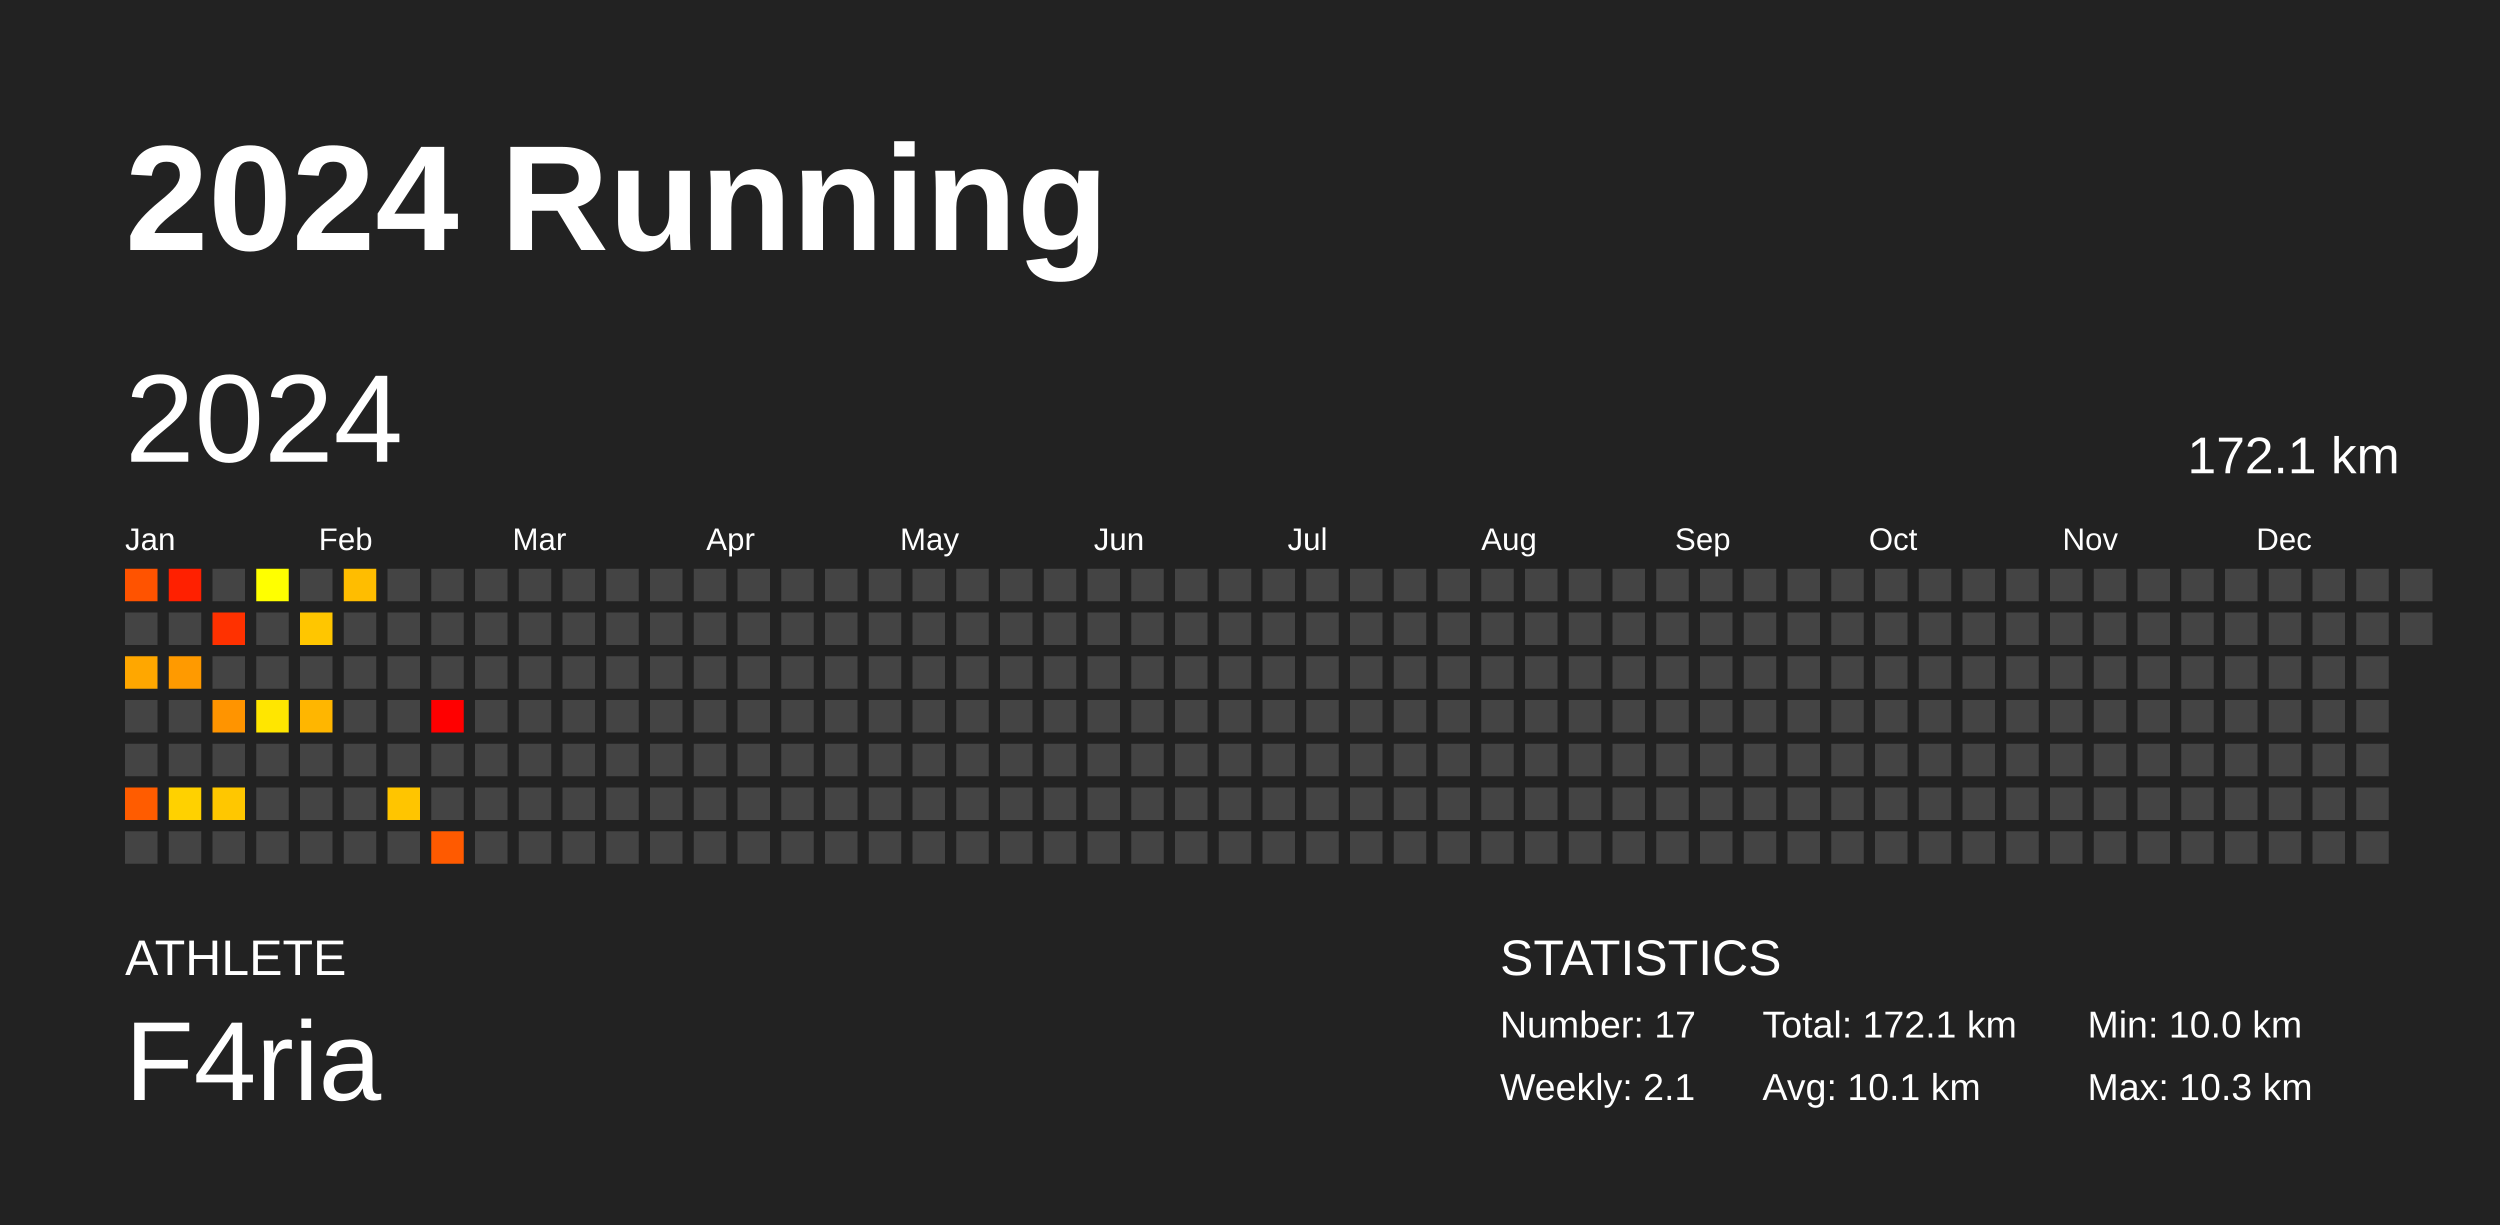
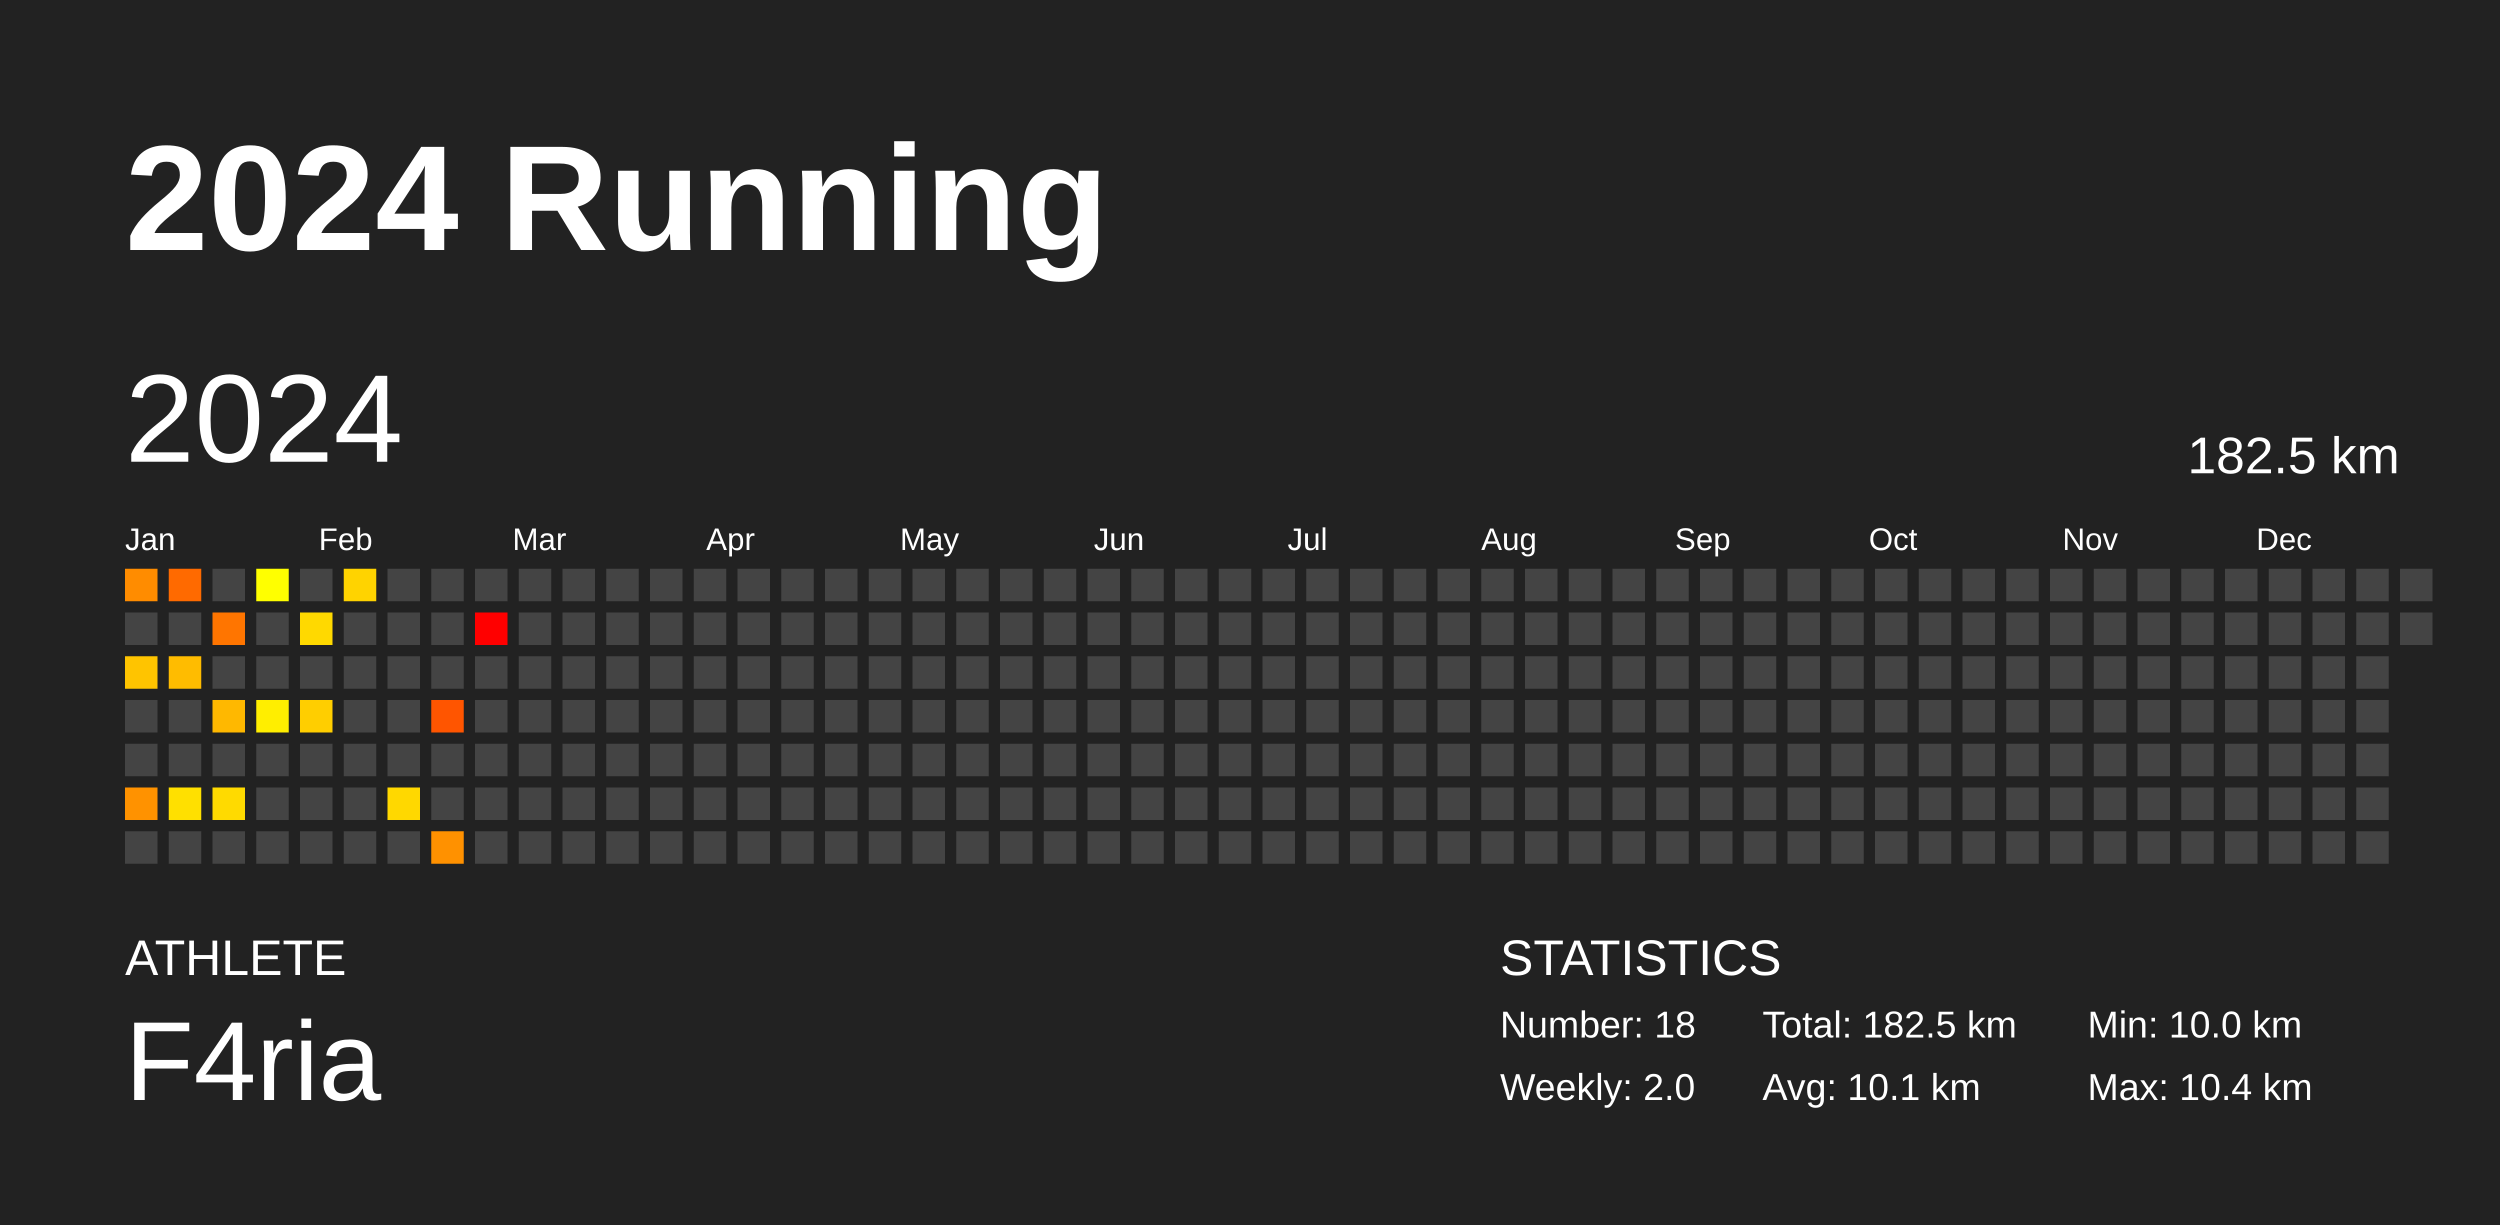
<svg xmlns="http://www.w3.org/2000/svg" baseProfile="full" height="98mm" version="1.1" viewBox="0,0,200,98" width="200mm">
  <defs />
  <rect fill="#222222" height="98" width="200" x="0" y="0" />
  <text fill="#FFFFFF" style="font-size:12px; font-family:Arial; font-weight:bold;" x="10" y="20">2024 Running</text>
  <text fill="#FFFFFF" style="font-size:4px; font-family:Arial" x="10" y="78">ATHLETE</text>
  <text fill="#FFFFFF" style="font-size:9px; font-family:Arial" x="10" y="88">F4ria</text>
  <text fill="#FFFFFF" style="font-size:4px; font-family:Arial" x="120" y="78">STATISTICS</text>
-   <text fill="#FFFFFF" style="font-size:3px; font-family:Arial" x="120" y="83">Number: 17</text>
-   <text fill="#FFFFFF" style="font-size:3px; font-family:Arial" x="120" y="88">Weekly: 2.1</text>
-   <text fill="#FFFFFF" style="font-size:3px; font-family:Arial" x="141" y="83">Total: 172.1 km</text>
+   <text fill="#FFFFFF" style="font-size:3px; font-family:Arial" x="120" y="83">Number: 18</text>
+   <text fill="#FFFFFF" style="font-size:3px; font-family:Arial" x="120" y="88">Weekly: 2.0</text>
+   <text fill="#FFFFFF" style="font-size:3px; font-family:Arial" x="141" y="83">Total: 182.5 km</text>
  <text fill="#FFFFFF" style="font-size:3px; font-family:Arial" x="141" y="88">Avg: 10.1 km</text>
  <text fill="#FFFFFF" style="font-size:3px; font-family:Arial" x="167" y="83">Min: 10.0 km</text>
-   <text fill="#FFFFFF" style="font-size:3px; font-family:Arial" x="167" y="88">Max: 10.3 km</text>
+   <text fill="#FFFFFF" style="font-size:3px; font-family:Arial" x="167" y="88">Max: 10.4 km</text>
  <text dominant-baseline="hanging" fill="#FFFFFF" style="font-size:10.0px; font-family:Arial;" x="10" y="30">2024</text>
-   <text dominant-baseline="hanging" fill="#FFFFFF" style="font-size:4.125px; font-family:Arial;" x="175" y="35">172.1 km</text>
+   <text dominant-baseline="hanging" fill="#FFFFFF" style="font-size:4.125px; font-family:Arial;" x="175" y="35">182.5 km</text>
  <text fill="#FFFFFF" style="font-size:2.5px; font-family:Arial" x="10.0" y="44">Jan</text>
  <text fill="#FFFFFF" style="font-size:2.5px; font-family:Arial" x="25.5" y="44">Feb</text>
  <text fill="#FFFFFF" style="font-size:2.5px; font-family:Arial" x="41.0" y="44">Mar</text>
  <text fill="#FFFFFF" style="font-size:2.5px; font-family:Arial" x="56.5" y="44">Apr</text>
  <text fill="#FFFFFF" style="font-size:2.5px; font-family:Arial" x="72.0" y="44">May</text>
  <text fill="#FFFFFF" style="font-size:2.5px; font-family:Arial" x="87.5" y="44">Jun</text>
  <text fill="#FFFFFF" style="font-size:2.5px; font-family:Arial" x="103.0" y="44">Jul</text>
  <text fill="#FFFFFF" style="font-size:2.5px; font-family:Arial" x="118.5" y="44">Aug</text>
  <text fill="#FFFFFF" style="font-size:2.5px; font-family:Arial" x="134.0" y="44">Sep</text>
  <text fill="#FFFFFF" style="font-size:2.5px; font-family:Arial" x="149.5" y="44">Oct</text>
  <text fill="#FFFFFF" style="font-size:2.5px; font-family:Arial" x="165.0" y="44">Nov</text>
  <text fill="#FFFFFF" style="font-size:2.5px; font-family:Arial" x="180.5" y="44">Dec</text>
-   <rect fill="#ff5300" height="2.6" width="2.6" x="10.0" y="45.5" />
+   <rect fill="#ff8c00" height="2.6" width="2.6" x="10.0" y="45.5" />
  <rect fill="#444444" height="2.6" width="2.6" x="10.0" y="49.0" />
-   <rect fill="#ffa700" height="2.6" width="2.6" x="10.0" y="52.5" />
+   <rect fill="#ffc400" height="2.6" width="2.6" x="10.0" y="52.5" />
  <rect fill="#444444" height="2.6" width="2.6" x="10.0" y="56.0" />
  <rect fill="#444444" height="2.6" width="2.6" x="10.0" y="59.5" />
-   <rect fill="#ff5c00" height="2.6" width="2.6" x="10.0" y="63.0" />
+   <rect fill="#ff9200" height="2.6" width="2.6" x="10.0" y="63.0" />
  <rect fill="#444444" height="2.6" width="2.6" x="10.0" y="66.5" />
-   <rect fill="#ff2000" height="2.6" width="2.6" x="13.5" y="45.5" />
+   <rect fill="#ff6a00" height="2.6" width="2.6" x="13.5" y="45.5" />
  <rect fill="#444444" height="2.6" width="2.6" x="13.5" y="49.0" />
-   <rect fill="#ff9a00" height="2.6" width="2.6" x="13.5" y="52.5" />
+   <rect fill="#ffbc00" height="2.6" width="2.6" x="13.5" y="52.5" />
  <rect fill="#444444" height="2.6" width="2.6" x="13.5" y="56.0" />
  <rect fill="#444444" height="2.6" width="2.6" x="13.5" y="59.5" />
-   <rect fill="#ffd100" height="2.6" width="2.6" x="13.5" y="63.0" />
+   <rect fill="#ffe000" height="2.6" width="2.6" x="13.5" y="63.0" />
  <rect fill="#444444" height="2.6" width="2.6" x="13.5" y="66.5" />
  <rect fill="#444444" height="2.6" width="2.6" x="17.0" y="45.5" />
-   <rect fill="#ff3100" height="2.6" width="2.6" x="17.0" y="49.0" />
+   <rect fill="#ff7500" height="2.6" width="2.6" x="17.0" y="49.0" />
  <rect fill="#444444" height="2.6" width="2.6" x="17.0" y="52.5" />
-   <rect fill="#ff9400" height="2.6" width="2.6" x="17.0" y="56.0" />
+   <rect fill="#ffb800" height="2.6" width="2.6" x="17.0" y="56.0" />
  <rect fill="#444444" height="2.6" width="2.6" x="17.0" y="59.5" />
-   <rect fill="#ffc700" height="2.6" width="2.6" x="17.0" y="63.0" />
+   <rect fill="#ffda00" height="2.6" width="2.6" x="17.0" y="63.0" />
  <rect fill="#444444" height="2.6" width="2.6" x="17.0" y="66.5" />
  <rect fill="#ffff00" height="2.6" width="2.6" x="20.5" y="45.5" />
  <rect fill="#444444" height="2.6" width="2.6" x="20.5" y="49.0" />
  <rect fill="#444444" height="2.6" width="2.6" x="20.5" y="52.5" />
-   <rect fill="#ffe600" height="2.6" width="2.6" x="20.5" y="56.0" />
+   <rect fill="#ffee00" height="2.6" width="2.6" x="20.5" y="56.0" />
  <rect fill="#444444" height="2.6" width="2.6" x="20.5" y="59.5" />
  <rect fill="#444444" height="2.6" width="2.6" x="20.5" y="63.0" />
  <rect fill="#444444" height="2.6" width="2.6" x="20.5" y="66.5" />
  <rect fill="#444444" height="2.6" width="2.6" x="24.0" y="45.5" />
-   <rect fill="#ffc600" height="2.6" width="2.6" x="24.0" y="49.0" />
+   <rect fill="#ffd900" height="2.6" width="2.6" x="24.0" y="49.0" />
  <rect fill="#444444" height="2.6" width="2.6" x="24.0" y="52.5" />
-   <rect fill="#ffb600" height="2.6" width="2.6" x="24.0" y="56.0" />
+   <rect fill="#ffce00" height="2.6" width="2.6" x="24.0" y="56.0" />
  <rect fill="#444444" height="2.6" width="2.6" x="24.0" y="59.5" />
  <rect fill="#444444" height="2.6" width="2.6" x="24.0" y="63.0" />
  <rect fill="#444444" height="2.6" width="2.6" x="24.0" y="66.5" />
-   <rect fill="#ffbd00" height="2.6" width="2.6" x="27.5" y="45.5" />
+   <rect fill="#ffd300" height="2.6" width="2.6" x="27.5" y="45.5" />
  <rect fill="#444444" height="2.6" width="2.6" x="27.5" y="49.0" />
  <rect fill="#444444" height="2.6" width="2.6" x="27.5" y="52.5" />
  <rect fill="#444444" height="2.6" width="2.6" x="27.5" y="56.0" />
  <rect fill="#444444" height="2.6" width="2.6" x="27.5" y="59.5" />
  <rect fill="#444444" height="2.6" width="2.6" x="27.5" y="63.0" />
  <rect fill="#444444" height="2.6" width="2.6" x="27.5" y="66.5" />
  <rect fill="#444444" height="2.6" width="2.6" x="31.0" y="45.5" />
  <rect fill="#444444" height="2.6" width="2.6" x="31.0" y="49.0" />
  <rect fill="#444444" height="2.6" width="2.6" x="31.0" y="52.5" />
  <rect fill="#444444" height="2.6" width="2.6" x="31.0" y="56.0" />
  <rect fill="#444444" height="2.6" width="2.6" x="31.0" y="59.5" />
-   <rect fill="#ffc500" height="2.6" width="2.6" x="31.0" y="63.0" />
+   <rect fill="#ffd800" height="2.6" width="2.6" x="31.0" y="63.0" />
  <rect fill="#444444" height="2.6" width="2.6" x="31.0" y="66.5" />
  <rect fill="#444444" height="2.6" width="2.6" x="34.5" y="45.5" />
  <rect fill="#444444" height="2.6" width="2.6" x="34.5" y="49.0" />
  <rect fill="#444444" height="2.6" width="2.6" x="34.5" y="52.5" />
-   <rect fill="#ff0000" height="2.6" width="2.6" x="34.5" y="56.0" />
+   <rect fill="#ff5500" height="2.6" width="2.6" x="34.5" y="56.0" />
  <rect fill="#444444" height="2.6" width="2.6" x="34.5" y="59.5" />
  <rect fill="#444444" height="2.6" width="2.6" x="34.5" y="63.0" />
-   <rect fill="#ff5a00" height="2.6" width="2.6" x="34.5" y="66.5" />
+   <rect fill="#ff9100" height="2.6" width="2.6" x="34.5" y="66.5" />
  <rect fill="#444444" height="2.6" width="2.6" x="38.0" y="45.5" />
-   <rect fill="#444444" height="2.6" width="2.6" x="38.0" y="49.0" />
+   <rect fill="#ff0000" height="2.6" width="2.6" x="38.0" y="49.0" />
  <rect fill="#444444" height="2.6" width="2.6" x="38.0" y="52.5" />
  <rect fill="#444444" height="2.6" width="2.6" x="38.0" y="56.0" />
  <rect fill="#444444" height="2.6" width="2.6" x="38.0" y="59.5" />
  <rect fill="#444444" height="2.6" width="2.6" x="38.0" y="63.0" />
  <rect fill="#444444" height="2.6" width="2.6" x="38.0" y="66.5" />
  <rect fill="#444444" height="2.6" width="2.6" x="41.5" y="45.5" />
  <rect fill="#444444" height="2.6" width="2.6" x="41.5" y="49.0" />
  <rect fill="#444444" height="2.6" width="2.6" x="41.5" y="52.5" />
  <rect fill="#444444" height="2.6" width="2.6" x="41.5" y="56.0" />
  <rect fill="#444444" height="2.6" width="2.6" x="41.5" y="59.5" />
  <rect fill="#444444" height="2.6" width="2.6" x="41.5" y="63.0" />
  <rect fill="#444444" height="2.6" width="2.6" x="41.5" y="66.5" />
  <rect fill="#444444" height="2.6" width="2.6" x="45.0" y="45.5" />
  <rect fill="#444444" height="2.6" width="2.6" x="45.0" y="49.0" />
  <rect fill="#444444" height="2.6" width="2.6" x="45.0" y="52.5" />
  <rect fill="#444444" height="2.6" width="2.6" x="45.0" y="56.0" />
  <rect fill="#444444" height="2.6" width="2.6" x="45.0" y="59.5" />
  <rect fill="#444444" height="2.6" width="2.6" x="45.0" y="63.0" />
  <rect fill="#444444" height="2.6" width="2.6" x="45.0" y="66.5" />
  <rect fill="#444444" height="2.6" width="2.6" x="48.5" y="45.5" />
  <rect fill="#444444" height="2.6" width="2.6" x="48.5" y="49.0" />
  <rect fill="#444444" height="2.6" width="2.6" x="48.5" y="52.5" />
  <rect fill="#444444" height="2.6" width="2.6" x="48.5" y="56.0" />
  <rect fill="#444444" height="2.6" width="2.6" x="48.5" y="59.5" />
  <rect fill="#444444" height="2.6" width="2.6" x="48.5" y="63.0" />
  <rect fill="#444444" height="2.6" width="2.6" x="48.5" y="66.5" />
  <rect fill="#444444" height="2.6" width="2.6" x="52.0" y="45.5" />
  <rect fill="#444444" height="2.6" width="2.6" x="52.0" y="49.0" />
  <rect fill="#444444" height="2.6" width="2.6" x="52.0" y="52.5" />
  <rect fill="#444444" height="2.6" width="2.6" x="52.0" y="56.0" />
  <rect fill="#444444" height="2.6" width="2.6" x="52.0" y="59.5" />
  <rect fill="#444444" height="2.6" width="2.6" x="52.0" y="63.0" />
  <rect fill="#444444" height="2.6" width="2.6" x="52.0" y="66.5" />
  <rect fill="#444444" height="2.6" width="2.6" x="55.5" y="45.5" />
  <rect fill="#444444" height="2.6" width="2.6" x="55.5" y="49.0" />
  <rect fill="#444444" height="2.6" width="2.6" x="55.5" y="52.5" />
  <rect fill="#444444" height="2.6" width="2.6" x="55.5" y="56.0" />
  <rect fill="#444444" height="2.6" width="2.6" x="55.5" y="59.5" />
  <rect fill="#444444" height="2.6" width="2.6" x="55.5" y="63.0" />
  <rect fill="#444444" height="2.6" width="2.6" x="55.5" y="66.5" />
  <rect fill="#444444" height="2.6" width="2.6" x="59.0" y="45.5" />
  <rect fill="#444444" height="2.6" width="2.6" x="59.0" y="49.0" />
  <rect fill="#444444" height="2.6" width="2.6" x="59.0" y="52.5" />
  <rect fill="#444444" height="2.6" width="2.6" x="59.0" y="56.0" />
  <rect fill="#444444" height="2.6" width="2.6" x="59.0" y="59.5" />
  <rect fill="#444444" height="2.6" width="2.6" x="59.0" y="63.0" />
  <rect fill="#444444" height="2.6" width="2.6" x="59.0" y="66.5" />
  <rect fill="#444444" height="2.6" width="2.6" x="62.5" y="45.5" />
  <rect fill="#444444" height="2.6" width="2.6" x="62.5" y="49.0" />
  <rect fill="#444444" height="2.6" width="2.6" x="62.5" y="52.5" />
  <rect fill="#444444" height="2.6" width="2.6" x="62.5" y="56.0" />
  <rect fill="#444444" height="2.6" width="2.6" x="62.5" y="59.5" />
  <rect fill="#444444" height="2.6" width="2.6" x="62.5" y="63.0" />
  <rect fill="#444444" height="2.6" width="2.6" x="62.5" y="66.5" />
  <rect fill="#444444" height="2.6" width="2.6" x="66.0" y="45.5" />
  <rect fill="#444444" height="2.6" width="2.6" x="66.0" y="49.0" />
  <rect fill="#444444" height="2.6" width="2.6" x="66.0" y="52.5" />
  <rect fill="#444444" height="2.6" width="2.6" x="66.0" y="56.0" />
  <rect fill="#444444" height="2.6" width="2.6" x="66.0" y="59.5" />
  <rect fill="#444444" height="2.6" width="2.6" x="66.0" y="63.0" />
  <rect fill="#444444" height="2.6" width="2.6" x="66.0" y="66.5" />
  <rect fill="#444444" height="2.6" width="2.6" x="69.5" y="45.5" />
  <rect fill="#444444" height="2.6" width="2.6" x="69.5" y="49.0" />
  <rect fill="#444444" height="2.6" width="2.6" x="69.5" y="52.5" />
  <rect fill="#444444" height="2.6" width="2.6" x="69.5" y="56.0" />
  <rect fill="#444444" height="2.6" width="2.6" x="69.5" y="59.5" />
  <rect fill="#444444" height="2.6" width="2.6" x="69.5" y="63.0" />
  <rect fill="#444444" height="2.6" width="2.6" x="69.5" y="66.5" />
  <rect fill="#444444" height="2.6" width="2.6" x="73.0" y="45.5" />
  <rect fill="#444444" height="2.6" width="2.6" x="73.0" y="49.0" />
  <rect fill="#444444" height="2.6" width="2.6" x="73.0" y="52.5" />
  <rect fill="#444444" height="2.6" width="2.6" x="73.0" y="56.0" />
  <rect fill="#444444" height="2.6" width="2.6" x="73.0" y="59.5" />
  <rect fill="#444444" height="2.6" width="2.6" x="73.0" y="63.0" />
  <rect fill="#444444" height="2.6" width="2.6" x="73.0" y="66.5" />
  <rect fill="#444444" height="2.6" width="2.6" x="76.5" y="45.5" />
  <rect fill="#444444" height="2.6" width="2.6" x="76.5" y="49.0" />
  <rect fill="#444444" height="2.6" width="2.6" x="76.5" y="52.5" />
  <rect fill="#444444" height="2.6" width="2.6" x="76.5" y="56.0" />
  <rect fill="#444444" height="2.6" width="2.6" x="76.5" y="59.5" />
  <rect fill="#444444" height="2.6" width="2.6" x="76.5" y="63.0" />
  <rect fill="#444444" height="2.6" width="2.6" x="76.5" y="66.5" />
  <rect fill="#444444" height="2.6" width="2.6" x="80.0" y="45.5" />
  <rect fill="#444444" height="2.6" width="2.6" x="80.0" y="49.0" />
  <rect fill="#444444" height="2.6" width="2.6" x="80.0" y="52.5" />
  <rect fill="#444444" height="2.6" width="2.6" x="80.0" y="56.0" />
  <rect fill="#444444" height="2.6" width="2.6" x="80.0" y="59.5" />
  <rect fill="#444444" height="2.6" width="2.6" x="80.0" y="63.0" />
  <rect fill="#444444" height="2.6" width="2.6" x="80.0" y="66.5" />
  <rect fill="#444444" height="2.6" width="2.6" x="83.5" y="45.5" />
  <rect fill="#444444" height="2.6" width="2.6" x="83.5" y="49.0" />
  <rect fill="#444444" height="2.6" width="2.6" x="83.5" y="52.5" />
  <rect fill="#444444" height="2.6" width="2.6" x="83.5" y="56.0" />
  <rect fill="#444444" height="2.6" width="2.6" x="83.5" y="59.5" />
  <rect fill="#444444" height="2.6" width="2.6" x="83.5" y="63.0" />
  <rect fill="#444444" height="2.6" width="2.6" x="83.5" y="66.5" />
  <rect fill="#444444" height="2.6" width="2.6" x="87.0" y="45.5" />
  <rect fill="#444444" height="2.6" width="2.6" x="87.0" y="49.0" />
  <rect fill="#444444" height="2.6" width="2.6" x="87.0" y="52.5" />
  <rect fill="#444444" height="2.6" width="2.6" x="87.0" y="56.0" />
  <rect fill="#444444" height="2.6" width="2.6" x="87.0" y="59.5" />
  <rect fill="#444444" height="2.6" width="2.6" x="87.0" y="63.0" />
  <rect fill="#444444" height="2.6" width="2.6" x="87.0" y="66.5" />
  <rect fill="#444444" height="2.6" width="2.6" x="90.5" y="45.5" />
  <rect fill="#444444" height="2.6" width="2.6" x="90.5" y="49.0" />
  <rect fill="#444444" height="2.6" width="2.6" x="90.5" y="52.5" />
  <rect fill="#444444" height="2.6" width="2.6" x="90.5" y="56.0" />
  <rect fill="#444444" height="2.6" width="2.6" x="90.5" y="59.5" />
  <rect fill="#444444" height="2.6" width="2.6" x="90.5" y="63.0" />
  <rect fill="#444444" height="2.6" width="2.6" x="90.5" y="66.5" />
  <rect fill="#444444" height="2.6" width="2.6" x="94.0" y="45.5" />
  <rect fill="#444444" height="2.6" width="2.6" x="94.0" y="49.0" />
  <rect fill="#444444" height="2.6" width="2.6" x="94.0" y="52.5" />
  <rect fill="#444444" height="2.6" width="2.6" x="94.0" y="56.0" />
  <rect fill="#444444" height="2.6" width="2.6" x="94.0" y="59.5" />
  <rect fill="#444444" height="2.6" width="2.6" x="94.0" y="63.0" />
  <rect fill="#444444" height="2.6" width="2.6" x="94.0" y="66.5" />
  <rect fill="#444444" height="2.6" width="2.6" x="97.5" y="45.5" />
  <rect fill="#444444" height="2.6" width="2.6" x="97.5" y="49.0" />
  <rect fill="#444444" height="2.6" width="2.6" x="97.5" y="52.5" />
  <rect fill="#444444" height="2.6" width="2.6" x="97.5" y="56.0" />
  <rect fill="#444444" height="2.6" width="2.6" x="97.5" y="59.5" />
  <rect fill="#444444" height="2.6" width="2.6" x="97.5" y="63.0" />
  <rect fill="#444444" height="2.6" width="2.6" x="97.5" y="66.5" />
  <rect fill="#444444" height="2.6" width="2.6" x="101.0" y="45.5" />
  <rect fill="#444444" height="2.6" width="2.6" x="101.0" y="49.0" />
  <rect fill="#444444" height="2.6" width="2.6" x="101.0" y="52.5" />
  <rect fill="#444444" height="2.6" width="2.6" x="101.0" y="56.0" />
  <rect fill="#444444" height="2.6" width="2.6" x="101.0" y="59.5" />
  <rect fill="#444444" height="2.6" width="2.6" x="101.0" y="63.0" />
  <rect fill="#444444" height="2.6" width="2.6" x="101.0" y="66.5" />
  <rect fill="#444444" height="2.6" width="2.6" x="104.5" y="45.5" />
  <rect fill="#444444" height="2.6" width="2.6" x="104.5" y="49.0" />
  <rect fill="#444444" height="2.6" width="2.6" x="104.5" y="52.5" />
  <rect fill="#444444" height="2.6" width="2.6" x="104.5" y="56.0" />
  <rect fill="#444444" height="2.6" width="2.6" x="104.5" y="59.5" />
  <rect fill="#444444" height="2.6" width="2.6" x="104.5" y="63.0" />
  <rect fill="#444444" height="2.6" width="2.6" x="104.5" y="66.5" />
  <rect fill="#444444" height="2.6" width="2.6" x="108.0" y="45.5" />
  <rect fill="#444444" height="2.6" width="2.6" x="108.0" y="49.0" />
  <rect fill="#444444" height="2.6" width="2.6" x="108.0" y="52.5" />
  <rect fill="#444444" height="2.6" width="2.6" x="108.0" y="56.0" />
  <rect fill="#444444" height="2.6" width="2.6" x="108.0" y="59.5" />
  <rect fill="#444444" height="2.6" width="2.6" x="108.0" y="63.0" />
  <rect fill="#444444" height="2.6" width="2.6" x="108.0" y="66.5" />
  <rect fill="#444444" height="2.6" width="2.6" x="111.5" y="45.5" />
  <rect fill="#444444" height="2.6" width="2.6" x="111.5" y="49.0" />
  <rect fill="#444444" height="2.6" width="2.6" x="111.5" y="52.5" />
  <rect fill="#444444" height="2.6" width="2.6" x="111.5" y="56.0" />
  <rect fill="#444444" height="2.6" width="2.6" x="111.5" y="59.5" />
  <rect fill="#444444" height="2.6" width="2.6" x="111.5" y="63.0" />
  <rect fill="#444444" height="2.6" width="2.6" x="111.5" y="66.5" />
  <rect fill="#444444" height="2.6" width="2.6" x="115.0" y="45.5" />
  <rect fill="#444444" height="2.6" width="2.6" x="115.0" y="49.0" />
  <rect fill="#444444" height="2.6" width="2.6" x="115.0" y="52.5" />
  <rect fill="#444444" height="2.6" width="2.6" x="115.0" y="56.0" />
  <rect fill="#444444" height="2.6" width="2.6" x="115.0" y="59.5" />
  <rect fill="#444444" height="2.6" width="2.6" x="115.0" y="63.0" />
  <rect fill="#444444" height="2.6" width="2.6" x="115.0" y="66.5" />
  <rect fill="#444444" height="2.6" width="2.6" x="118.5" y="45.5" />
  <rect fill="#444444" height="2.6" width="2.6" x="118.5" y="49.0" />
  <rect fill="#444444" height="2.6" width="2.6" x="118.5" y="52.5" />
  <rect fill="#444444" height="2.6" width="2.6" x="118.5" y="56.0" />
  <rect fill="#444444" height="2.6" width="2.6" x="118.5" y="59.5" />
  <rect fill="#444444" height="2.6" width="2.6" x="118.5" y="63.0" />
  <rect fill="#444444" height="2.6" width="2.6" x="118.5" y="66.5" />
  <rect fill="#444444" height="2.6" width="2.6" x="122.0" y="45.5" />
  <rect fill="#444444" height="2.6" width="2.6" x="122.0" y="49.0" />
  <rect fill="#444444" height="2.6" width="2.6" x="122.0" y="52.5" />
  <rect fill="#444444" height="2.6" width="2.6" x="122.0" y="56.0" />
  <rect fill="#444444" height="2.6" width="2.6" x="122.0" y="59.5" />
  <rect fill="#444444" height="2.6" width="2.6" x="122.0" y="63.0" />
  <rect fill="#444444" height="2.6" width="2.6" x="122.0" y="66.5" />
  <rect fill="#444444" height="2.6" width="2.6" x="125.5" y="45.5" />
  <rect fill="#444444" height="2.6" width="2.6" x="125.5" y="49.0" />
  <rect fill="#444444" height="2.6" width="2.6" x="125.5" y="52.5" />
  <rect fill="#444444" height="2.6" width="2.6" x="125.5" y="56.0" />
  <rect fill="#444444" height="2.6" width="2.6" x="125.5" y="59.5" />
  <rect fill="#444444" height="2.6" width="2.6" x="125.5" y="63.0" />
  <rect fill="#444444" height="2.6" width="2.6" x="125.5" y="66.5" />
  <rect fill="#444444" height="2.6" width="2.6" x="129.0" y="45.5" />
  <rect fill="#444444" height="2.6" width="2.6" x="129.0" y="49.0" />
  <rect fill="#444444" height="2.6" width="2.6" x="129.0" y="52.5" />
  <rect fill="#444444" height="2.6" width="2.6" x="129.0" y="56.0" />
  <rect fill="#444444" height="2.6" width="2.6" x="129.0" y="59.5" />
  <rect fill="#444444" height="2.6" width="2.6" x="129.0" y="63.0" />
  <rect fill="#444444" height="2.6" width="2.6" x="129.0" y="66.5" />
  <rect fill="#444444" height="2.6" width="2.6" x="132.5" y="45.5" />
  <rect fill="#444444" height="2.6" width="2.6" x="132.5" y="49.0" />
  <rect fill="#444444" height="2.6" width="2.6" x="132.5" y="52.5" />
  <rect fill="#444444" height="2.6" width="2.6" x="132.5" y="56.0" />
  <rect fill="#444444" height="2.6" width="2.6" x="132.5" y="59.5" />
  <rect fill="#444444" height="2.6" width="2.6" x="132.5" y="63.0" />
  <rect fill="#444444" height="2.6" width="2.6" x="132.5" y="66.5" />
  <rect fill="#444444" height="2.6" width="2.6" x="136.0" y="45.5" />
  <rect fill="#444444" height="2.6" width="2.6" x="136.0" y="49.0" />
  <rect fill="#444444" height="2.6" width="2.6" x="136.0" y="52.5" />
  <rect fill="#444444" height="2.6" width="2.6" x="136.0" y="56.0" />
  <rect fill="#444444" height="2.6" width="2.6" x="136.0" y="59.5" />
  <rect fill="#444444" height="2.6" width="2.6" x="136.0" y="63.0" />
  <rect fill="#444444" height="2.6" width="2.6" x="136.0" y="66.5" />
  <rect fill="#444444" height="2.6" width="2.6" x="139.5" y="45.5" />
  <rect fill="#444444" height="2.6" width="2.6" x="139.5" y="49.0" />
  <rect fill="#444444" height="2.6" width="2.6" x="139.5" y="52.5" />
  <rect fill="#444444" height="2.6" width="2.6" x="139.5" y="56.0" />
  <rect fill="#444444" height="2.6" width="2.6" x="139.5" y="59.5" />
  <rect fill="#444444" height="2.6" width="2.6" x="139.5" y="63.0" />
  <rect fill="#444444" height="2.6" width="2.6" x="139.5" y="66.5" />
  <rect fill="#444444" height="2.6" width="2.6" x="143.0" y="45.5" />
  <rect fill="#444444" height="2.6" width="2.6" x="143.0" y="49.0" />
  <rect fill="#444444" height="2.6" width="2.6" x="143.0" y="52.5" />
  <rect fill="#444444" height="2.6" width="2.6" x="143.0" y="56.0" />
  <rect fill="#444444" height="2.6" width="2.6" x="143.0" y="59.5" />
  <rect fill="#444444" height="2.6" width="2.6" x="143.0" y="63.0" />
  <rect fill="#444444" height="2.6" width="2.6" x="143.0" y="66.5" />
  <rect fill="#444444" height="2.6" width="2.6" x="146.5" y="45.5" />
  <rect fill="#444444" height="2.6" width="2.6" x="146.5" y="49.0" />
  <rect fill="#444444" height="2.6" width="2.6" x="146.5" y="52.5" />
  <rect fill="#444444" height="2.6" width="2.6" x="146.5" y="56.0" />
  <rect fill="#444444" height="2.6" width="2.6" x="146.5" y="59.5" />
  <rect fill="#444444" height="2.6" width="2.6" x="146.5" y="63.0" />
  <rect fill="#444444" height="2.6" width="2.6" x="146.5" y="66.5" />
  <rect fill="#444444" height="2.6" width="2.6" x="150.0" y="45.5" />
  <rect fill="#444444" height="2.6" width="2.6" x="150.0" y="49.0" />
  <rect fill="#444444" height="2.6" width="2.6" x="150.0" y="52.5" />
  <rect fill="#444444" height="2.6" width="2.6" x="150.0" y="56.0" />
  <rect fill="#444444" height="2.6" width="2.6" x="150.0" y="59.5" />
  <rect fill="#444444" height="2.6" width="2.6" x="150.0" y="63.0" />
  <rect fill="#444444" height="2.6" width="2.6" x="150.0" y="66.5" />
  <rect fill="#444444" height="2.6" width="2.6" x="153.5" y="45.5" />
  <rect fill="#444444" height="2.6" width="2.6" x="153.5" y="49.0" />
  <rect fill="#444444" height="2.6" width="2.6" x="153.5" y="52.5" />
  <rect fill="#444444" height="2.6" width="2.6" x="153.5" y="56.0" />
  <rect fill="#444444" height="2.6" width="2.6" x="153.5" y="59.5" />
  <rect fill="#444444" height="2.6" width="2.6" x="153.5" y="63.0" />
  <rect fill="#444444" height="2.6" width="2.6" x="153.5" y="66.5" />
  <rect fill="#444444" height="2.6" width="2.6" x="157.0" y="45.5" />
  <rect fill="#444444" height="2.6" width="2.6" x="157.0" y="49.0" />
  <rect fill="#444444" height="2.6" width="2.6" x="157.0" y="52.5" />
  <rect fill="#444444" height="2.6" width="2.6" x="157.0" y="56.0" />
  <rect fill="#444444" height="2.6" width="2.6" x="157.0" y="59.5" />
  <rect fill="#444444" height="2.6" width="2.6" x="157.0" y="63.0" />
  <rect fill="#444444" height="2.6" width="2.6" x="157.0" y="66.5" />
  <rect fill="#444444" height="2.6" width="2.6" x="160.5" y="45.5" />
  <rect fill="#444444" height="2.6" width="2.6" x="160.5" y="49.0" />
  <rect fill="#444444" height="2.6" width="2.6" x="160.5" y="52.5" />
  <rect fill="#444444" height="2.6" width="2.6" x="160.5" y="56.0" />
  <rect fill="#444444" height="2.6" width="2.6" x="160.5" y="59.5" />
  <rect fill="#444444" height="2.6" width="2.6" x="160.5" y="63.0" />
  <rect fill="#444444" height="2.6" width="2.6" x="160.5" y="66.5" />
  <rect fill="#444444" height="2.6" width="2.6" x="164.0" y="45.5" />
  <rect fill="#444444" height="2.6" width="2.6" x="164.0" y="49.0" />
  <rect fill="#444444" height="2.6" width="2.6" x="164.0" y="52.5" />
  <rect fill="#444444" height="2.6" width="2.6" x="164.0" y="56.0" />
  <rect fill="#444444" height="2.6" width="2.6" x="164.0" y="59.5" />
  <rect fill="#444444" height="2.6" width="2.6" x="164.0" y="63.0" />
  <rect fill="#444444" height="2.6" width="2.6" x="164.0" y="66.5" />
  <rect fill="#444444" height="2.6" width="2.6" x="167.5" y="45.5" />
  <rect fill="#444444" height="2.6" width="2.6" x="167.5" y="49.0" />
  <rect fill="#444444" height="2.6" width="2.6" x="167.5" y="52.5" />
  <rect fill="#444444" height="2.6" width="2.6" x="167.5" y="56.0" />
  <rect fill="#444444" height="2.6" width="2.6" x="167.5" y="59.5" />
  <rect fill="#444444" height="2.6" width="2.6" x="167.5" y="63.0" />
  <rect fill="#444444" height="2.6" width="2.6" x="167.5" y="66.5" />
  <rect fill="#444444" height="2.6" width="2.6" x="171.0" y="45.5" />
  <rect fill="#444444" height="2.6" width="2.6" x="171.0" y="49.0" />
  <rect fill="#444444" height="2.6" width="2.6" x="171.0" y="52.5" />
  <rect fill="#444444" height="2.6" width="2.6" x="171.0" y="56.0" />
  <rect fill="#444444" height="2.6" width="2.6" x="171.0" y="59.5" />
  <rect fill="#444444" height="2.6" width="2.6" x="171.0" y="63.0" />
  <rect fill="#444444" height="2.6" width="2.6" x="171.0" y="66.5" />
  <rect fill="#444444" height="2.6" width="2.6" x="174.5" y="45.5" />
  <rect fill="#444444" height="2.6" width="2.6" x="174.5" y="49.0" />
  <rect fill="#444444" height="2.6" width="2.6" x="174.5" y="52.5" />
  <rect fill="#444444" height="2.6" width="2.6" x="174.5" y="56.0" />
  <rect fill="#444444" height="2.6" width="2.6" x="174.5" y="59.5" />
  <rect fill="#444444" height="2.6" width="2.6" x="174.5" y="63.0" />
  <rect fill="#444444" height="2.6" width="2.6" x="174.5" y="66.5" />
  <rect fill="#444444" height="2.6" width="2.6" x="178.0" y="45.5" />
  <rect fill="#444444" height="2.6" width="2.6" x="178.0" y="49.0" />
  <rect fill="#444444" height="2.6" width="2.6" x="178.0" y="52.5" />
  <rect fill="#444444" height="2.6" width="2.6" x="178.0" y="56.0" />
  <rect fill="#444444" height="2.6" width="2.6" x="178.0" y="59.5" />
  <rect fill="#444444" height="2.6" width="2.6" x="178.0" y="63.0" />
  <rect fill="#444444" height="2.6" width="2.6" x="178.0" y="66.5" />
  <rect fill="#444444" height="2.6" width="2.6" x="181.5" y="45.5" />
  <rect fill="#444444" height="2.6" width="2.6" x="181.5" y="49.0" />
  <rect fill="#444444" height="2.6" width="2.6" x="181.5" y="52.5" />
  <rect fill="#444444" height="2.6" width="2.6" x="181.5" y="56.0" />
  <rect fill="#444444" height="2.6" width="2.6" x="181.5" y="59.5" />
  <rect fill="#444444" height="2.6" width="2.6" x="181.5" y="63.0" />
  <rect fill="#444444" height="2.6" width="2.6" x="181.5" y="66.5" />
  <rect fill="#444444" height="2.6" width="2.6" x="185.0" y="45.5" />
  <rect fill="#444444" height="2.6" width="2.6" x="185.0" y="49.0" />
  <rect fill="#444444" height="2.6" width="2.6" x="185.0" y="52.5" />
  <rect fill="#444444" height="2.6" width="2.6" x="185.0" y="56.0" />
  <rect fill="#444444" height="2.6" width="2.6" x="185.0" y="59.5" />
  <rect fill="#444444" height="2.6" width="2.6" x="185.0" y="63.0" />
  <rect fill="#444444" height="2.6" width="2.6" x="185.0" y="66.5" />
  <rect fill="#444444" height="2.6" width="2.6" x="188.5" y="45.5" />
  <rect fill="#444444" height="2.6" width="2.6" x="188.5" y="49.0" />
  <rect fill="#444444" height="2.6" width="2.6" x="188.5" y="52.5" />
  <rect fill="#444444" height="2.6" width="2.6" x="188.5" y="56.0" />
  <rect fill="#444444" height="2.6" width="2.6" x="188.5" y="59.5" />
  <rect fill="#444444" height="2.6" width="2.6" x="188.5" y="63.0" />
  <rect fill="#444444" height="2.6" width="2.6" x="188.5" y="66.5" />
  <rect fill="#444444" height="2.6" width="2.6" x="192.0" y="45.5" />
  <rect fill="#444444" height="2.6" width="2.6" x="192.0" y="49.0" />
</svg>
